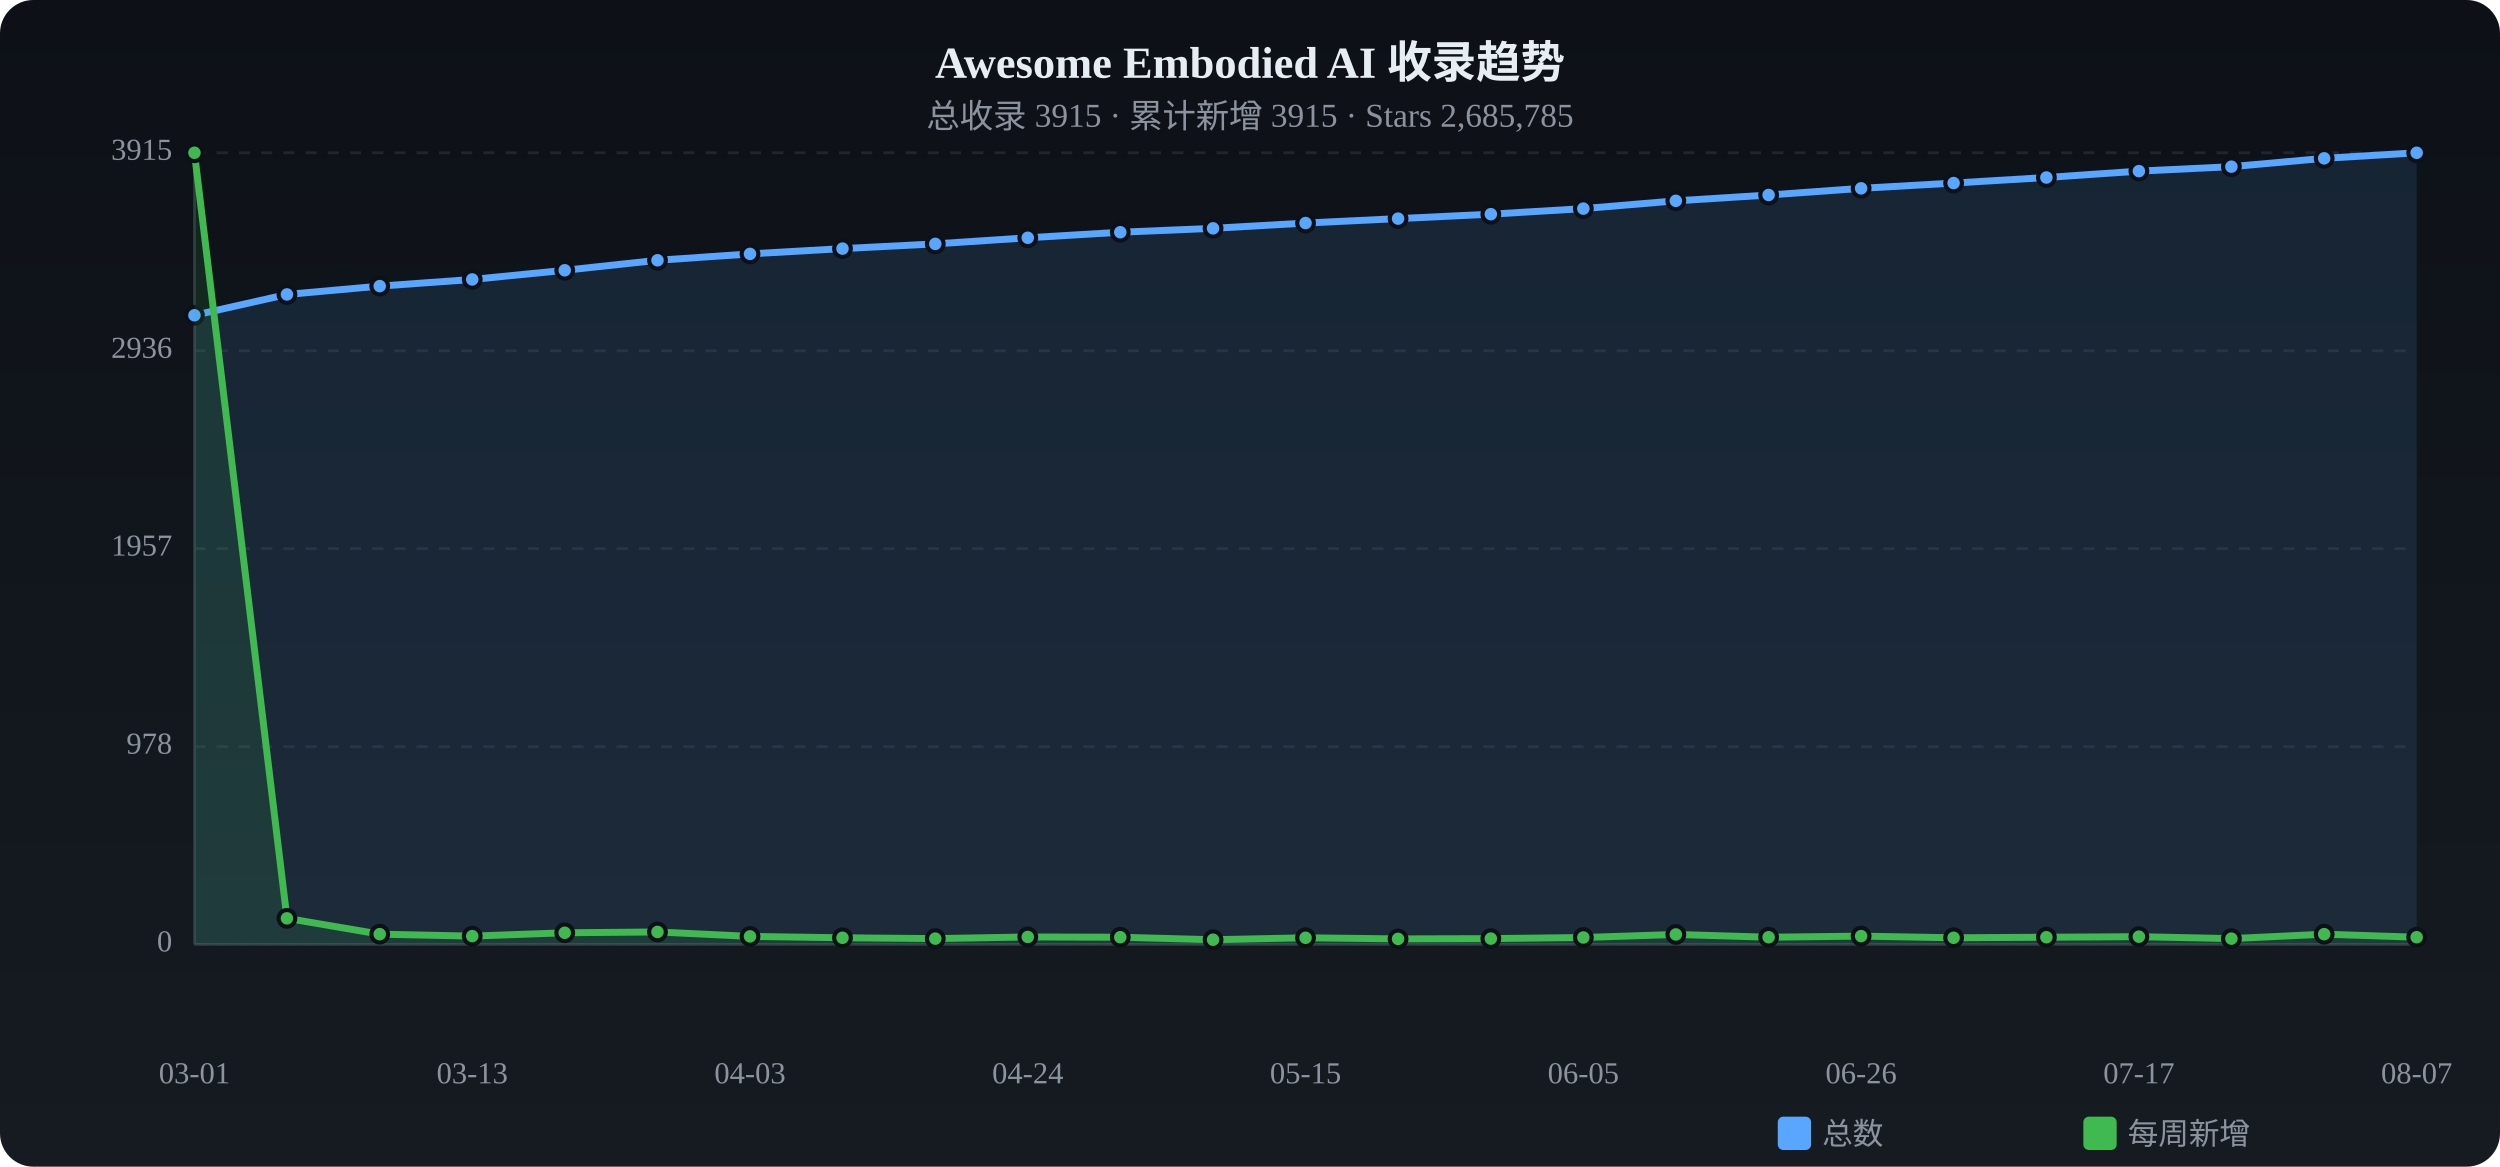
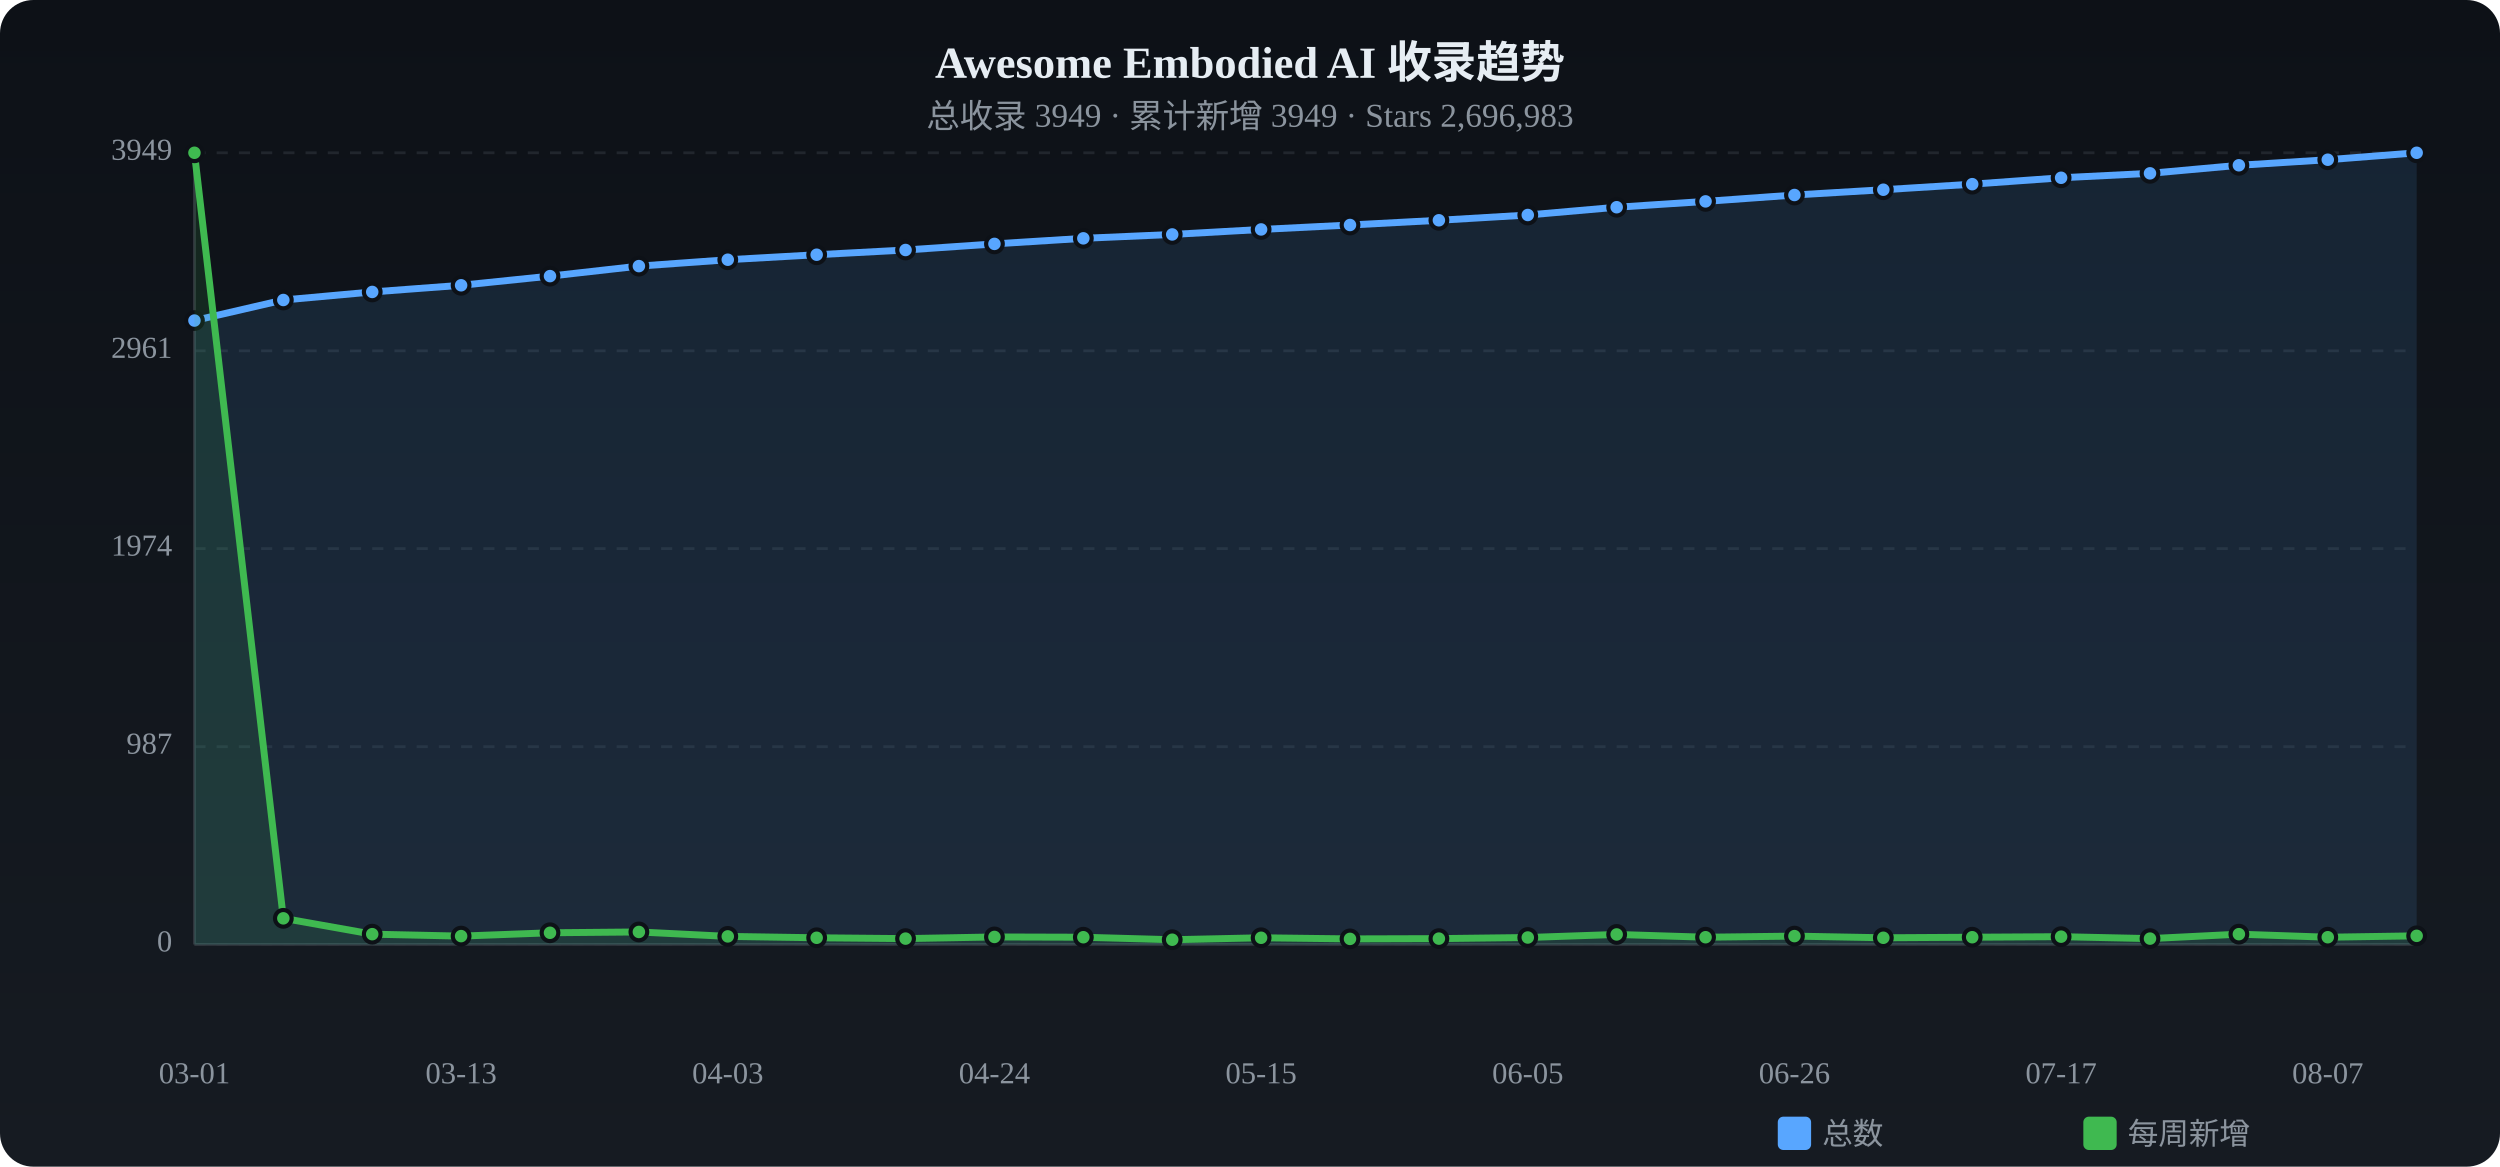
<svg xmlns="http://www.w3.org/2000/svg" viewBox="0 0 900 420" width="900" height="420">
  <defs>
    <linearGradient id="tbg" x1="0%" y1="0%" x2="0%" y2="100%">
      <stop offset="0%" stop-color="#0d1117" />
      <stop offset="100%" stop-color="#161b22" />
    </linearGradient>
  </defs>
  <rect width="900" height="420" rx="12" fill="url(#tbg)" />
  <text x="450.0" y="28" text-anchor="middle" fill="#e6edf3" font-size="16" font-weight="bold">Awesome Embodied AI 收录趋势</text>
-   <text x="450.0" y="46" text-anchor="middle" fill="#8b949e" font-size="12">总收录 3915 · 累计新增 3915 · Stars 2,685,785</text>
+   <text x="450.0" y="46" text-anchor="middle" fill="#8b949e" font-size="12">总收录 3949 · 累计新增 3949 · Stars 2,696,983</text>
  <text x="62" y="340.0" text-anchor="end" fill="#8b949e" font-size="11" dominant-baseline="middle">0</text>
  <line x1="70" y1="340.0" x2="870" y2="340.0" stroke="#21262d" stroke-dasharray="4 4" />
-   <text x="62" y="268.8" text-anchor="end" fill="#8b949e" font-size="11" dominant-baseline="middle">978</text>
+   <text x="62" y="268.8" text-anchor="end" fill="#8b949e" font-size="11" dominant-baseline="middle">987</text>
  <line x1="70" y1="268.8" x2="870" y2="268.8" stroke="#21262d" stroke-dasharray="4 4" />
-   <text x="62" y="197.5" text-anchor="end" fill="#8b949e" font-size="11" dominant-baseline="middle">1957</text>
+   <text x="62" y="197.5" text-anchor="end" fill="#8b949e" font-size="11" dominant-baseline="middle">1974</text>
  <line x1="70" y1="197.5" x2="870" y2="197.5" stroke="#21262d" stroke-dasharray="4 4" />
-   <text x="62" y="126.3" text-anchor="end" fill="#8b949e" font-size="11" dominant-baseline="middle">2936</text>
+   <text x="62" y="126.3" text-anchor="end" fill="#8b949e" font-size="11" dominant-baseline="middle">2961</text>
  <line x1="70" y1="126.3" x2="870" y2="126.3" stroke="#21262d" stroke-dasharray="4 4" />
-   <text x="62" y="55.0" text-anchor="end" fill="#8b949e" font-size="11" dominant-baseline="middle">3915</text>
+   <text x="62" y="55.0" text-anchor="end" fill="#8b949e" font-size="11" dominant-baseline="middle">3949</text>
  <line x1="70" y1="55.0" x2="870" y2="55.0" stroke="#21262d" stroke-dasharray="4 4" />
  <line x1="70" y1="55" x2="70" y2="340" stroke="#30363d" />
  <line x1="70" y1="340" x2="870" y2="340" stroke="#30363d" />
-   <path d="M70.0,113.5 L103.3,106.0 L136.7,103.0 L170.0,100.6 L203.3,97.3 L236.7,93.7 L270.0,91.4 L303.3,89.5 L336.7,87.8 L370.0,85.6 L403.3,83.6 L436.7,82.2 L470.0,80.3 L503.3,78.7 L536.7,77.1 L570.0,75.1 L603.3,72.3 L636.7,70.2 L670.0,67.8 L703.3,65.9 L736.7,63.9 L770.0,61.6 L803.3,60.0 L836.7,57.0 L870.0,55.0 L870.0,340 L70.0,340 Z" fill="#58a6ff" opacity="0.12" />
-   <polyline points="70.0,113.5 103.3,106.0 136.7,103.0 170.0,100.6 203.3,97.3 236.7,93.7 270.0,91.4 303.3,89.5 336.7,87.8 370.0,85.6 403.3,83.6 436.7,82.2 470.0,80.3 503.3,78.7 536.7,77.1 570.0,75.1 603.3,72.3 636.7,70.2 670.0,67.8 703.3,65.9 736.7,63.9 770.0,61.6 803.3,60.0 836.7,57.0 870.0,55.0" fill="none" stroke="#58a6ff" stroke-width="2.5" stroke-linecap="round" stroke-linejoin="round" />
-   <circle cx="70.0" cy="113.5" r="3" fill="#58a6ff" stroke="#0d1117" stroke-width="1.5" />
-   <circle cx="103.3" cy="106.0" r="3" fill="#58a6ff" stroke="#0d1117" stroke-width="1.5" />
-   <circle cx="136.7" cy="103.0" r="3" fill="#58a6ff" stroke="#0d1117" stroke-width="1.5" />
-   <circle cx="170.0" cy="100.6" r="3" fill="#58a6ff" stroke="#0d1117" stroke-width="1.5" />
-   <circle cx="203.3" cy="97.3" r="3" fill="#58a6ff" stroke="#0d1117" stroke-width="1.5" />
-   <circle cx="236.7" cy="93.7" r="3" fill="#58a6ff" stroke="#0d1117" stroke-width="1.5" />
-   <circle cx="270.0" cy="91.4" r="3" fill="#58a6ff" stroke="#0d1117" stroke-width="1.5" />
-   <circle cx="303.3" cy="89.5" r="3" fill="#58a6ff" stroke="#0d1117" stroke-width="1.5" />
-   <circle cx="336.7" cy="87.8" r="3" fill="#58a6ff" stroke="#0d1117" stroke-width="1.5" />
-   <circle cx="370.0" cy="85.6" r="3" fill="#58a6ff" stroke="#0d1117" stroke-width="1.5" />
-   <circle cx="403.3" cy="83.6" r="3" fill="#58a6ff" stroke="#0d1117" stroke-width="1.5" />
-   <circle cx="436.7" cy="82.2" r="3" fill="#58a6ff" stroke="#0d1117" stroke-width="1.5" />
-   <circle cx="470.0" cy="80.3" r="3" fill="#58a6ff" stroke="#0d1117" stroke-width="1.5" />
-   <circle cx="503.3" cy="78.7" r="3" fill="#58a6ff" stroke="#0d1117" stroke-width="1.5" />
-   <circle cx="536.7" cy="77.1" r="3" fill="#58a6ff" stroke="#0d1117" stroke-width="1.5" />
-   <circle cx="570.0" cy="75.1" r="3" fill="#58a6ff" stroke="#0d1117" stroke-width="1.5" />
-   <circle cx="603.3" cy="72.3" r="3" fill="#58a6ff" stroke="#0d1117" stroke-width="1.5" />
-   <circle cx="636.7" cy="70.2" r="3" fill="#58a6ff" stroke="#0d1117" stroke-width="1.5" />
-   <circle cx="670.0" cy="67.8" r="3" fill="#58a6ff" stroke="#0d1117" stroke-width="1.5" />
-   <circle cx="703.3" cy="65.9" r="3" fill="#58a6ff" stroke="#0d1117" stroke-width="1.5" />
-   <circle cx="736.7" cy="63.9" r="3" fill="#58a6ff" stroke="#0d1117" stroke-width="1.5" />
-   <circle cx="770.0" cy="61.6" r="3" fill="#58a6ff" stroke="#0d1117" stroke-width="1.5" />
-   <circle cx="803.3" cy="60.0" r="3" fill="#58a6ff" stroke="#0d1117" stroke-width="1.5" />
-   <circle cx="836.7" cy="57.0" r="3" fill="#58a6ff" stroke="#0d1117" stroke-width="1.5" />
+   <path d="M70.0,115.4 L102.0,108.0 L134.0,105.1 L166.0,102.7 L198.0,99.4 L230.0,95.8 L262.0,93.5 L294.0,91.7 L326.0,90.0 L358.0,87.8 L390.0,85.8 L422.0,84.4 L454.0,82.6 L486.0,81.0 L518.0,79.3 L550.0,77.4 L582.0,74.6 L614.0,72.5 L646.0,70.2 L678.0,68.3 L710.0,66.3 L742.0,64.0 L774.0,62.4 L806.0,59.5 L838.0,57.5 L870.0,55.0 L870.0,340 L70.0,340 Z" fill="#58a6ff" opacity="0.12" />
+   <polyline points="70.0,115.4 102.0,108.0 134.0,105.1 166.0,102.7 198.0,99.4 230.0,95.8 262.0,93.5 294.0,91.7 326.0,90.0 358.0,87.8 390.0,85.8 422.0,84.4 454.0,82.6 486.0,81.0 518.0,79.3 550.0,77.4 582.0,74.6 614.0,72.5 646.0,70.2 678.0,68.3 710.0,66.3 742.0,64.0 774.0,62.4 806.0,59.5 838.0,57.5 870.0,55.0" fill="none" stroke="#58a6ff" stroke-width="2.5" stroke-linecap="round" stroke-linejoin="round" />
+   <circle cx="70.0" cy="115.4" r="3" fill="#58a6ff" stroke="#0d1117" stroke-width="1.5" />
+   <circle cx="102.0" cy="108.0" r="3" fill="#58a6ff" stroke="#0d1117" stroke-width="1.5" />
+   <circle cx="134.0" cy="105.1" r="3" fill="#58a6ff" stroke="#0d1117" stroke-width="1.5" />
+   <circle cx="166.0" cy="102.7" r="3" fill="#58a6ff" stroke="#0d1117" stroke-width="1.5" />
+   <circle cx="198.0" cy="99.4" r="3" fill="#58a6ff" stroke="#0d1117" stroke-width="1.5" />
+   <circle cx="230.0" cy="95.8" r="3" fill="#58a6ff" stroke="#0d1117" stroke-width="1.5" />
+   <circle cx="262.0" cy="93.5" r="3" fill="#58a6ff" stroke="#0d1117" stroke-width="1.5" />
+   <circle cx="294.0" cy="91.7" r="3" fill="#58a6ff" stroke="#0d1117" stroke-width="1.5" />
+   <circle cx="326.0" cy="90.0" r="3" fill="#58a6ff" stroke="#0d1117" stroke-width="1.5" />
+   <circle cx="358.0" cy="87.8" r="3" fill="#58a6ff" stroke="#0d1117" stroke-width="1.5" />
+   <circle cx="390.0" cy="85.8" r="3" fill="#58a6ff" stroke="#0d1117" stroke-width="1.5" />
+   <circle cx="422.0" cy="84.4" r="3" fill="#58a6ff" stroke="#0d1117" stroke-width="1.5" />
+   <circle cx="454.0" cy="82.6" r="3" fill="#58a6ff" stroke="#0d1117" stroke-width="1.5" />
+   <circle cx="486.0" cy="81.0" r="3" fill="#58a6ff" stroke="#0d1117" stroke-width="1.5" />
+   <circle cx="518.0" cy="79.3" r="3" fill="#58a6ff" stroke="#0d1117" stroke-width="1.5" />
+   <circle cx="550.0" cy="77.4" r="3" fill="#58a6ff" stroke="#0d1117" stroke-width="1.5" />
+   <circle cx="582.0" cy="74.6" r="3" fill="#58a6ff" stroke="#0d1117" stroke-width="1.5" />
+   <circle cx="614.0" cy="72.5" r="3" fill="#58a6ff" stroke="#0d1117" stroke-width="1.5" />
+   <circle cx="646.0" cy="70.2" r="3" fill="#58a6ff" stroke="#0d1117" stroke-width="1.5" />
+   <circle cx="678.0" cy="68.3" r="3" fill="#58a6ff" stroke="#0d1117" stroke-width="1.5" />
+   <circle cx="710.0" cy="66.3" r="3" fill="#58a6ff" stroke="#0d1117" stroke-width="1.5" />
+   <circle cx="742.0" cy="64.0" r="3" fill="#58a6ff" stroke="#0d1117" stroke-width="1.5" />
+   <circle cx="774.0" cy="62.4" r="3" fill="#58a6ff" stroke="#0d1117" stroke-width="1.5" />
+   <circle cx="806.0" cy="59.5" r="3" fill="#58a6ff" stroke="#0d1117" stroke-width="1.5" />
+   <circle cx="838.0" cy="57.5" r="3" fill="#58a6ff" stroke="#0d1117" stroke-width="1.5" />
  <circle cx="870.0" cy="55.0" r="3" fill="#58a6ff" stroke="#0d1117" stroke-width="1.5" />
-   <path d="M70.0,55.0 L103.3,330.6 L136.7,336.3 L170.0,337.0 L203.3,335.8 L236.7,335.5 L270.0,337.1 L303.3,337.6 L336.7,337.9 L370.0,337.3 L403.3,337.4 L436.7,338.3 L470.0,337.6 L503.3,338.0 L536.7,337.9 L570.0,337.5 L603.3,336.4 L636.7,337.4 L670.0,337.0 L703.3,337.6 L736.7,337.4 L770.0,337.2 L803.3,337.9 L836.7,336.3 L870.0,337.4 L870.0,340 L70.0,340 Z" fill="#3fb950" opacity="0.12" />
-   <polyline points="70.0,55.0 103.3,330.6 136.7,336.3 170.0,337.0 203.3,335.8 236.7,335.5 270.0,337.1 303.3,337.6 336.7,337.9 370.0,337.3 403.3,337.4 436.7,338.3 470.0,337.6 503.3,338.0 536.7,337.9 570.0,337.5 603.3,336.4 636.7,337.4 670.0,337.0 703.3,337.6 736.7,337.4 770.0,337.2 803.3,337.9 836.7,336.3 870.0,337.4" fill="none" stroke="#3fb950" stroke-width="2.5" stroke-linecap="round" stroke-linejoin="round" />
+   <path d="M70.0,55.0 L102.0,330.6 L134.0,336.3 L166.0,337.0 L198.0,335.8 L230.0,335.5 L262.0,337.1 L294.0,337.6 L326.0,337.9 L358.0,337.3 L390.0,337.4 L422.0,338.3 L454.0,337.6 L486.0,338.0 L518.0,337.9 L550.0,337.5 L582.0,336.4 L614.0,337.4 L646.0,337.0 L678.0,337.6 L710.0,337.4 L742.0,337.2 L774.0,337.9 L806.0,336.3 L838.0,337.4 L870.0,336.9 L870.0,340 L70.0,340 Z" fill="#3fb950" opacity="0.12" />
+   <polyline points="70.0,55.0 102.0,330.6 134.0,336.3 166.0,337.0 198.0,335.8 230.0,335.5 262.0,337.1 294.0,337.6 326.0,337.9 358.0,337.3 390.0,337.4 422.0,338.3 454.0,337.6 486.0,338.0 518.0,337.9 550.0,337.5 582.0,336.4 614.0,337.4 646.0,337.0 678.0,337.6 710.0,337.4 742.0,337.2 774.0,337.9 806.0,336.3 838.0,337.4 870.0,336.9" fill="none" stroke="#3fb950" stroke-width="2.5" stroke-linecap="round" stroke-linejoin="round" />
  <circle cx="70.0" cy="55.0" r="3" fill="#3fb950" stroke="#0d1117" stroke-width="1.5" />
-   <circle cx="103.3" cy="330.6" r="3" fill="#3fb950" stroke="#0d1117" stroke-width="1.5" />
-   <circle cx="136.7" cy="336.3" r="3" fill="#3fb950" stroke="#0d1117" stroke-width="1.5" />
-   <circle cx="170.0" cy="337.0" r="3" fill="#3fb950" stroke="#0d1117" stroke-width="1.5" />
-   <circle cx="203.3" cy="335.8" r="3" fill="#3fb950" stroke="#0d1117" stroke-width="1.5" />
-   <circle cx="236.7" cy="335.5" r="3" fill="#3fb950" stroke="#0d1117" stroke-width="1.5" />
-   <circle cx="270.0" cy="337.1" r="3" fill="#3fb950" stroke="#0d1117" stroke-width="1.5" />
-   <circle cx="303.3" cy="337.6" r="3" fill="#3fb950" stroke="#0d1117" stroke-width="1.5" />
-   <circle cx="336.7" cy="337.9" r="3" fill="#3fb950" stroke="#0d1117" stroke-width="1.5" />
-   <circle cx="370.0" cy="337.3" r="3" fill="#3fb950" stroke="#0d1117" stroke-width="1.5" />
-   <circle cx="403.3" cy="337.4" r="3" fill="#3fb950" stroke="#0d1117" stroke-width="1.5" />
-   <circle cx="436.7" cy="338.3" r="3" fill="#3fb950" stroke="#0d1117" stroke-width="1.5" />
-   <circle cx="470.0" cy="337.6" r="3" fill="#3fb950" stroke="#0d1117" stroke-width="1.5" />
-   <circle cx="503.3" cy="338.0" r="3" fill="#3fb950" stroke="#0d1117" stroke-width="1.5" />
-   <circle cx="536.7" cy="337.9" r="3" fill="#3fb950" stroke="#0d1117" stroke-width="1.5" />
-   <circle cx="570.0" cy="337.5" r="3" fill="#3fb950" stroke="#0d1117" stroke-width="1.5" />
-   <circle cx="603.3" cy="336.4" r="3" fill="#3fb950" stroke="#0d1117" stroke-width="1.5" />
-   <circle cx="636.7" cy="337.4" r="3" fill="#3fb950" stroke="#0d1117" stroke-width="1.5" />
-   <circle cx="670.0" cy="337.0" r="3" fill="#3fb950" stroke="#0d1117" stroke-width="1.5" />
-   <circle cx="703.3" cy="337.6" r="3" fill="#3fb950" stroke="#0d1117" stroke-width="1.5" />
-   <circle cx="736.7" cy="337.4" r="3" fill="#3fb950" stroke="#0d1117" stroke-width="1.5" />
-   <circle cx="770.0" cy="337.2" r="3" fill="#3fb950" stroke="#0d1117" stroke-width="1.5" />
-   <circle cx="803.3" cy="337.9" r="3" fill="#3fb950" stroke="#0d1117" stroke-width="1.5" />
-   <circle cx="836.7" cy="336.3" r="3" fill="#3fb950" stroke="#0d1117" stroke-width="1.5" />
-   <circle cx="870.0" cy="337.4" r="3" fill="#3fb950" stroke="#0d1117" stroke-width="1.5" />
+   <circle cx="102.0" cy="330.6" r="3" fill="#3fb950" stroke="#0d1117" stroke-width="1.5" />
+   <circle cx="134.0" cy="336.3" r="3" fill="#3fb950" stroke="#0d1117" stroke-width="1.5" />
+   <circle cx="166.0" cy="337.0" r="3" fill="#3fb950" stroke="#0d1117" stroke-width="1.5" />
+   <circle cx="198.0" cy="335.8" r="3" fill="#3fb950" stroke="#0d1117" stroke-width="1.5" />
+   <circle cx="230.0" cy="335.5" r="3" fill="#3fb950" stroke="#0d1117" stroke-width="1.5" />
+   <circle cx="262.0" cy="337.1" r="3" fill="#3fb950" stroke="#0d1117" stroke-width="1.5" />
+   <circle cx="294.0" cy="337.6" r="3" fill="#3fb950" stroke="#0d1117" stroke-width="1.5" />
+   <circle cx="326.0" cy="337.9" r="3" fill="#3fb950" stroke="#0d1117" stroke-width="1.5" />
+   <circle cx="358.0" cy="337.3" r="3" fill="#3fb950" stroke="#0d1117" stroke-width="1.5" />
+   <circle cx="390.0" cy="337.4" r="3" fill="#3fb950" stroke="#0d1117" stroke-width="1.5" />
+   <circle cx="422.0" cy="338.3" r="3" fill="#3fb950" stroke="#0d1117" stroke-width="1.5" />
+   <circle cx="454.0" cy="337.6" r="3" fill="#3fb950" stroke="#0d1117" stroke-width="1.5" />
+   <circle cx="486.0" cy="338.0" r="3" fill="#3fb950" stroke="#0d1117" stroke-width="1.5" />
+   <circle cx="518.0" cy="337.9" r="3" fill="#3fb950" stroke="#0d1117" stroke-width="1.5" />
+   <circle cx="550.0" cy="337.5" r="3" fill="#3fb950" stroke="#0d1117" stroke-width="1.5" />
+   <circle cx="582.0" cy="336.4" r="3" fill="#3fb950" stroke="#0d1117" stroke-width="1.5" />
+   <circle cx="614.0" cy="337.4" r="3" fill="#3fb950" stroke="#0d1117" stroke-width="1.5" />
+   <circle cx="646.0" cy="337.0" r="3" fill="#3fb950" stroke="#0d1117" stroke-width="1.5" />
+   <circle cx="678.0" cy="337.6" r="3" fill="#3fb950" stroke="#0d1117" stroke-width="1.5" />
+   <circle cx="710.0" cy="337.4" r="3" fill="#3fb950" stroke="#0d1117" stroke-width="1.5" />
+   <circle cx="742.0" cy="337.2" r="3" fill="#3fb950" stroke="#0d1117" stroke-width="1.5" />
+   <circle cx="774.0" cy="337.9" r="3" fill="#3fb950" stroke="#0d1117" stroke-width="1.5" />
+   <circle cx="806.0" cy="336.3" r="3" fill="#3fb950" stroke="#0d1117" stroke-width="1.5" />
+   <circle cx="838.0" cy="337.4" r="3" fill="#3fb950" stroke="#0d1117" stroke-width="1.5" />
+   <circle cx="870.0" cy="336.9" r="3" fill="#3fb950" stroke="#0d1117" stroke-width="1.5" />
  <text x="70.0" y="390" text-anchor="middle" fill="#8b949e" font-size="11">03-01</text>
-   <text x="170.0" y="390" text-anchor="middle" fill="#8b949e" font-size="11">03-13</text>
-   <text x="270.0" y="390" text-anchor="middle" fill="#8b949e" font-size="11">04-03</text>
-   <text x="370.0" y="390" text-anchor="middle" fill="#8b949e" font-size="11">04-24</text>
-   <text x="470.0" y="390" text-anchor="middle" fill="#8b949e" font-size="11">05-15</text>
-   <text x="570.0" y="390" text-anchor="middle" fill="#8b949e" font-size="11">06-05</text>
-   <text x="670.0" y="390" text-anchor="middle" fill="#8b949e" font-size="11">06-26</text>
-   <text x="770.0" y="390" text-anchor="middle" fill="#8b949e" font-size="11">07-17</text>
-   <text x="870.0" y="390" text-anchor="middle" fill="#8b949e" font-size="11">08-07</text>
+   <text x="166.0" y="390" text-anchor="middle" fill="#8b949e" font-size="11">03-13</text>
+   <text x="262.0" y="390" text-anchor="middle" fill="#8b949e" font-size="11">04-03</text>
+   <text x="358.0" y="390" text-anchor="middle" fill="#8b949e" font-size="11">04-24</text>
+   <text x="454.0" y="390" text-anchor="middle" fill="#8b949e" font-size="11">05-15</text>
+   <text x="550.0" y="390" text-anchor="middle" fill="#8b949e" font-size="11">06-05</text>
+   <text x="646.0" y="390" text-anchor="middle" fill="#8b949e" font-size="11">06-26</text>
+   <text x="742.0" y="390" text-anchor="middle" fill="#8b949e" font-size="11">07-17</text>
+   <text x="838.0" y="390" text-anchor="middle" fill="#8b949e" font-size="11">08-07</text>
  <rect x="640" y="402" width="12" height="12" rx="2" fill="#58a6ff" />
  <text x="656" y="412" fill="#8b949e" font-size="11">总数</text>
  <rect x="750" y="402" width="12" height="12" rx="2" fill="#3fb950" />
  <text x="766" y="412" fill="#8b949e" font-size="11">每周新增</text>
</svg>
